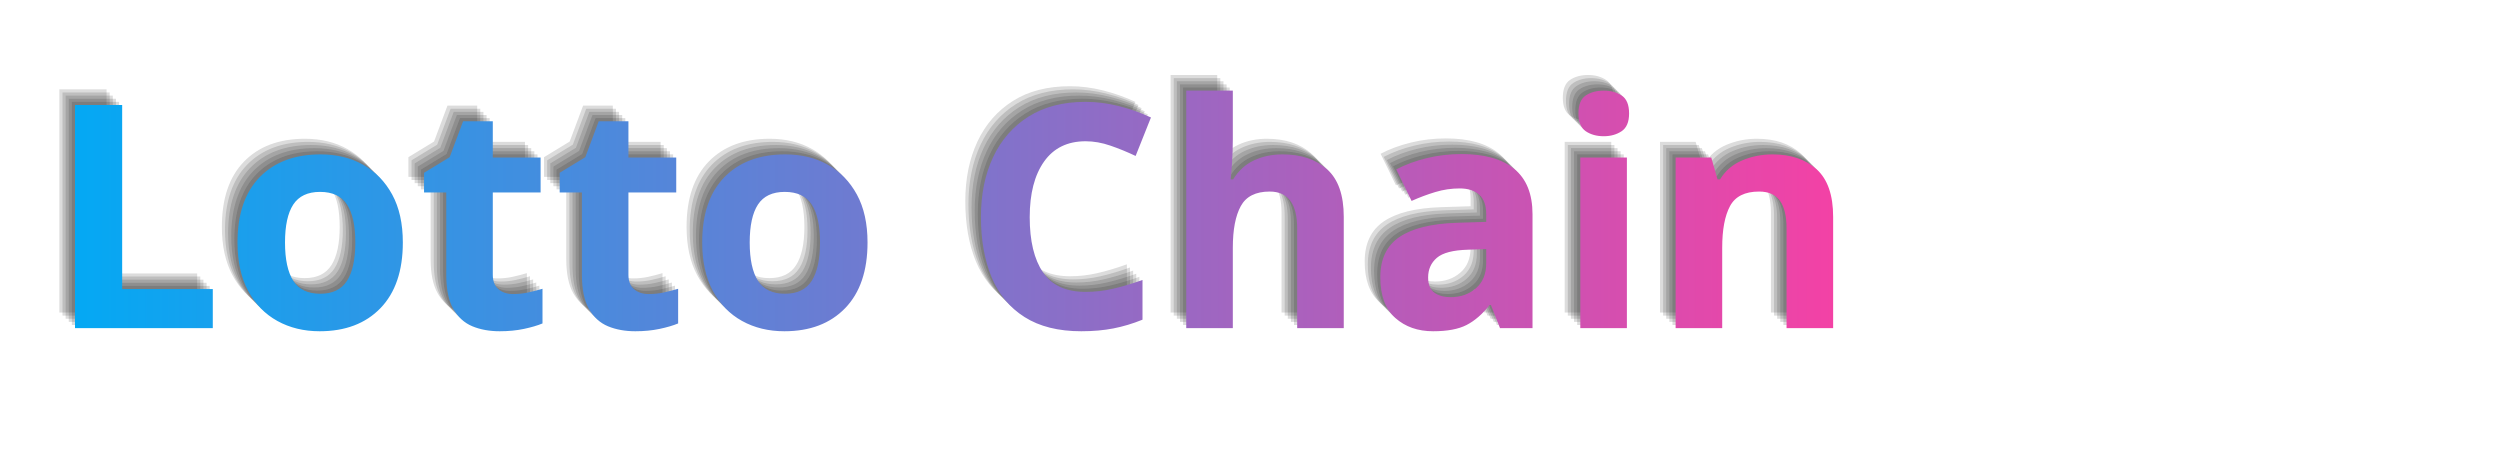
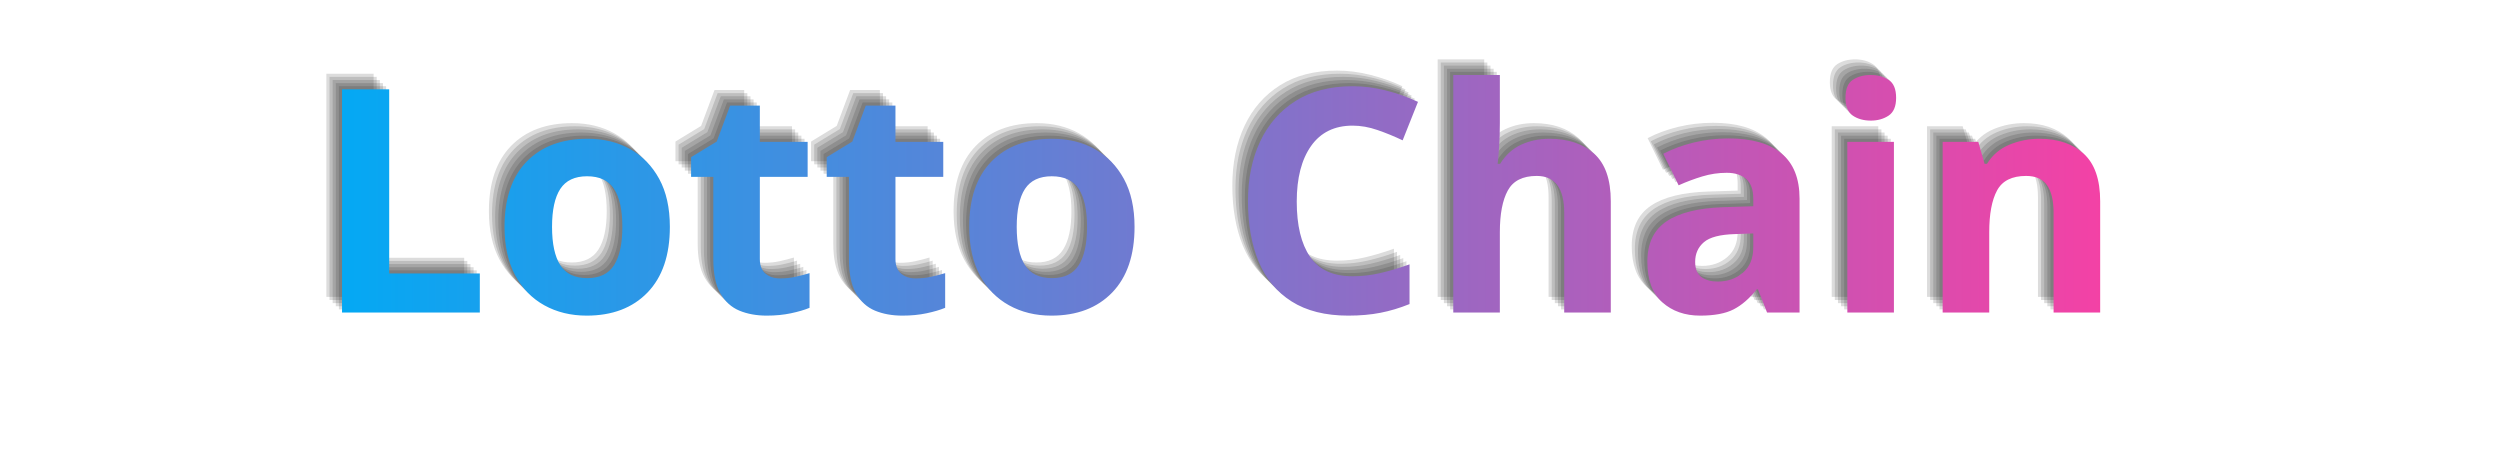
<svg xmlns="http://www.w3.org/2000/svg" width="800" height="150" viewBox="0 0 800 150">
  <defs>
    <linearGradient id="grad1" x1="0%" y1="0%" x2="100%" y2="0%">
      <stop offset="0%" stop-color="#03a9f4" />
      <stop offset="100%" stop-color="#f441a5" />
    </linearGradient>
  </defs>
-   <g font-family="Ubuntu, sans-serif" font-size="100" font-weight="700">
-     <text x="10" y="100" fill="#111" opacity="0.15">Lotto Chain</text>
-     <text x="11" y="101" fill="#111" opacity="0.15">Lotto Chain</text>
-     <text x="12" y="102" fill="#111" opacity="0.15">Lotto Chain</text>
-     <text x="13" y="103" fill="#111" opacity="0.15">Lotto Chain</text>
-     <text x="14" y="104" fill="#111" opacity="0.15">Lotto Chain</text>
-     <text x="15" y="105" fill="url(#grad1)">Lotto Chain</text>
+   <g font-family="Ubuntu, sans-serif" font-size="100" font-weight="700" text-anchor="middle">
+     <text x="385" y="95" fill="#111" opacity="0.15">Lotto Chain</text>
+     <text x="386" y="96" fill="#111" opacity="0.15">Lotto Chain</text>
+     <text x="387" y="97" fill="#111" opacity="0.15">Lotto Chain</text>
+     <text x="388" y="98" fill="#111" opacity="0.15">Lotto Chain</text>
+     <text x="389" y="99" fill="#111" opacity="0.15">Lotto Chain</text>
+     <text x="390" y="100" fill="url(#grad1)">Lotto Chain</text>
  </g>
</svg>
